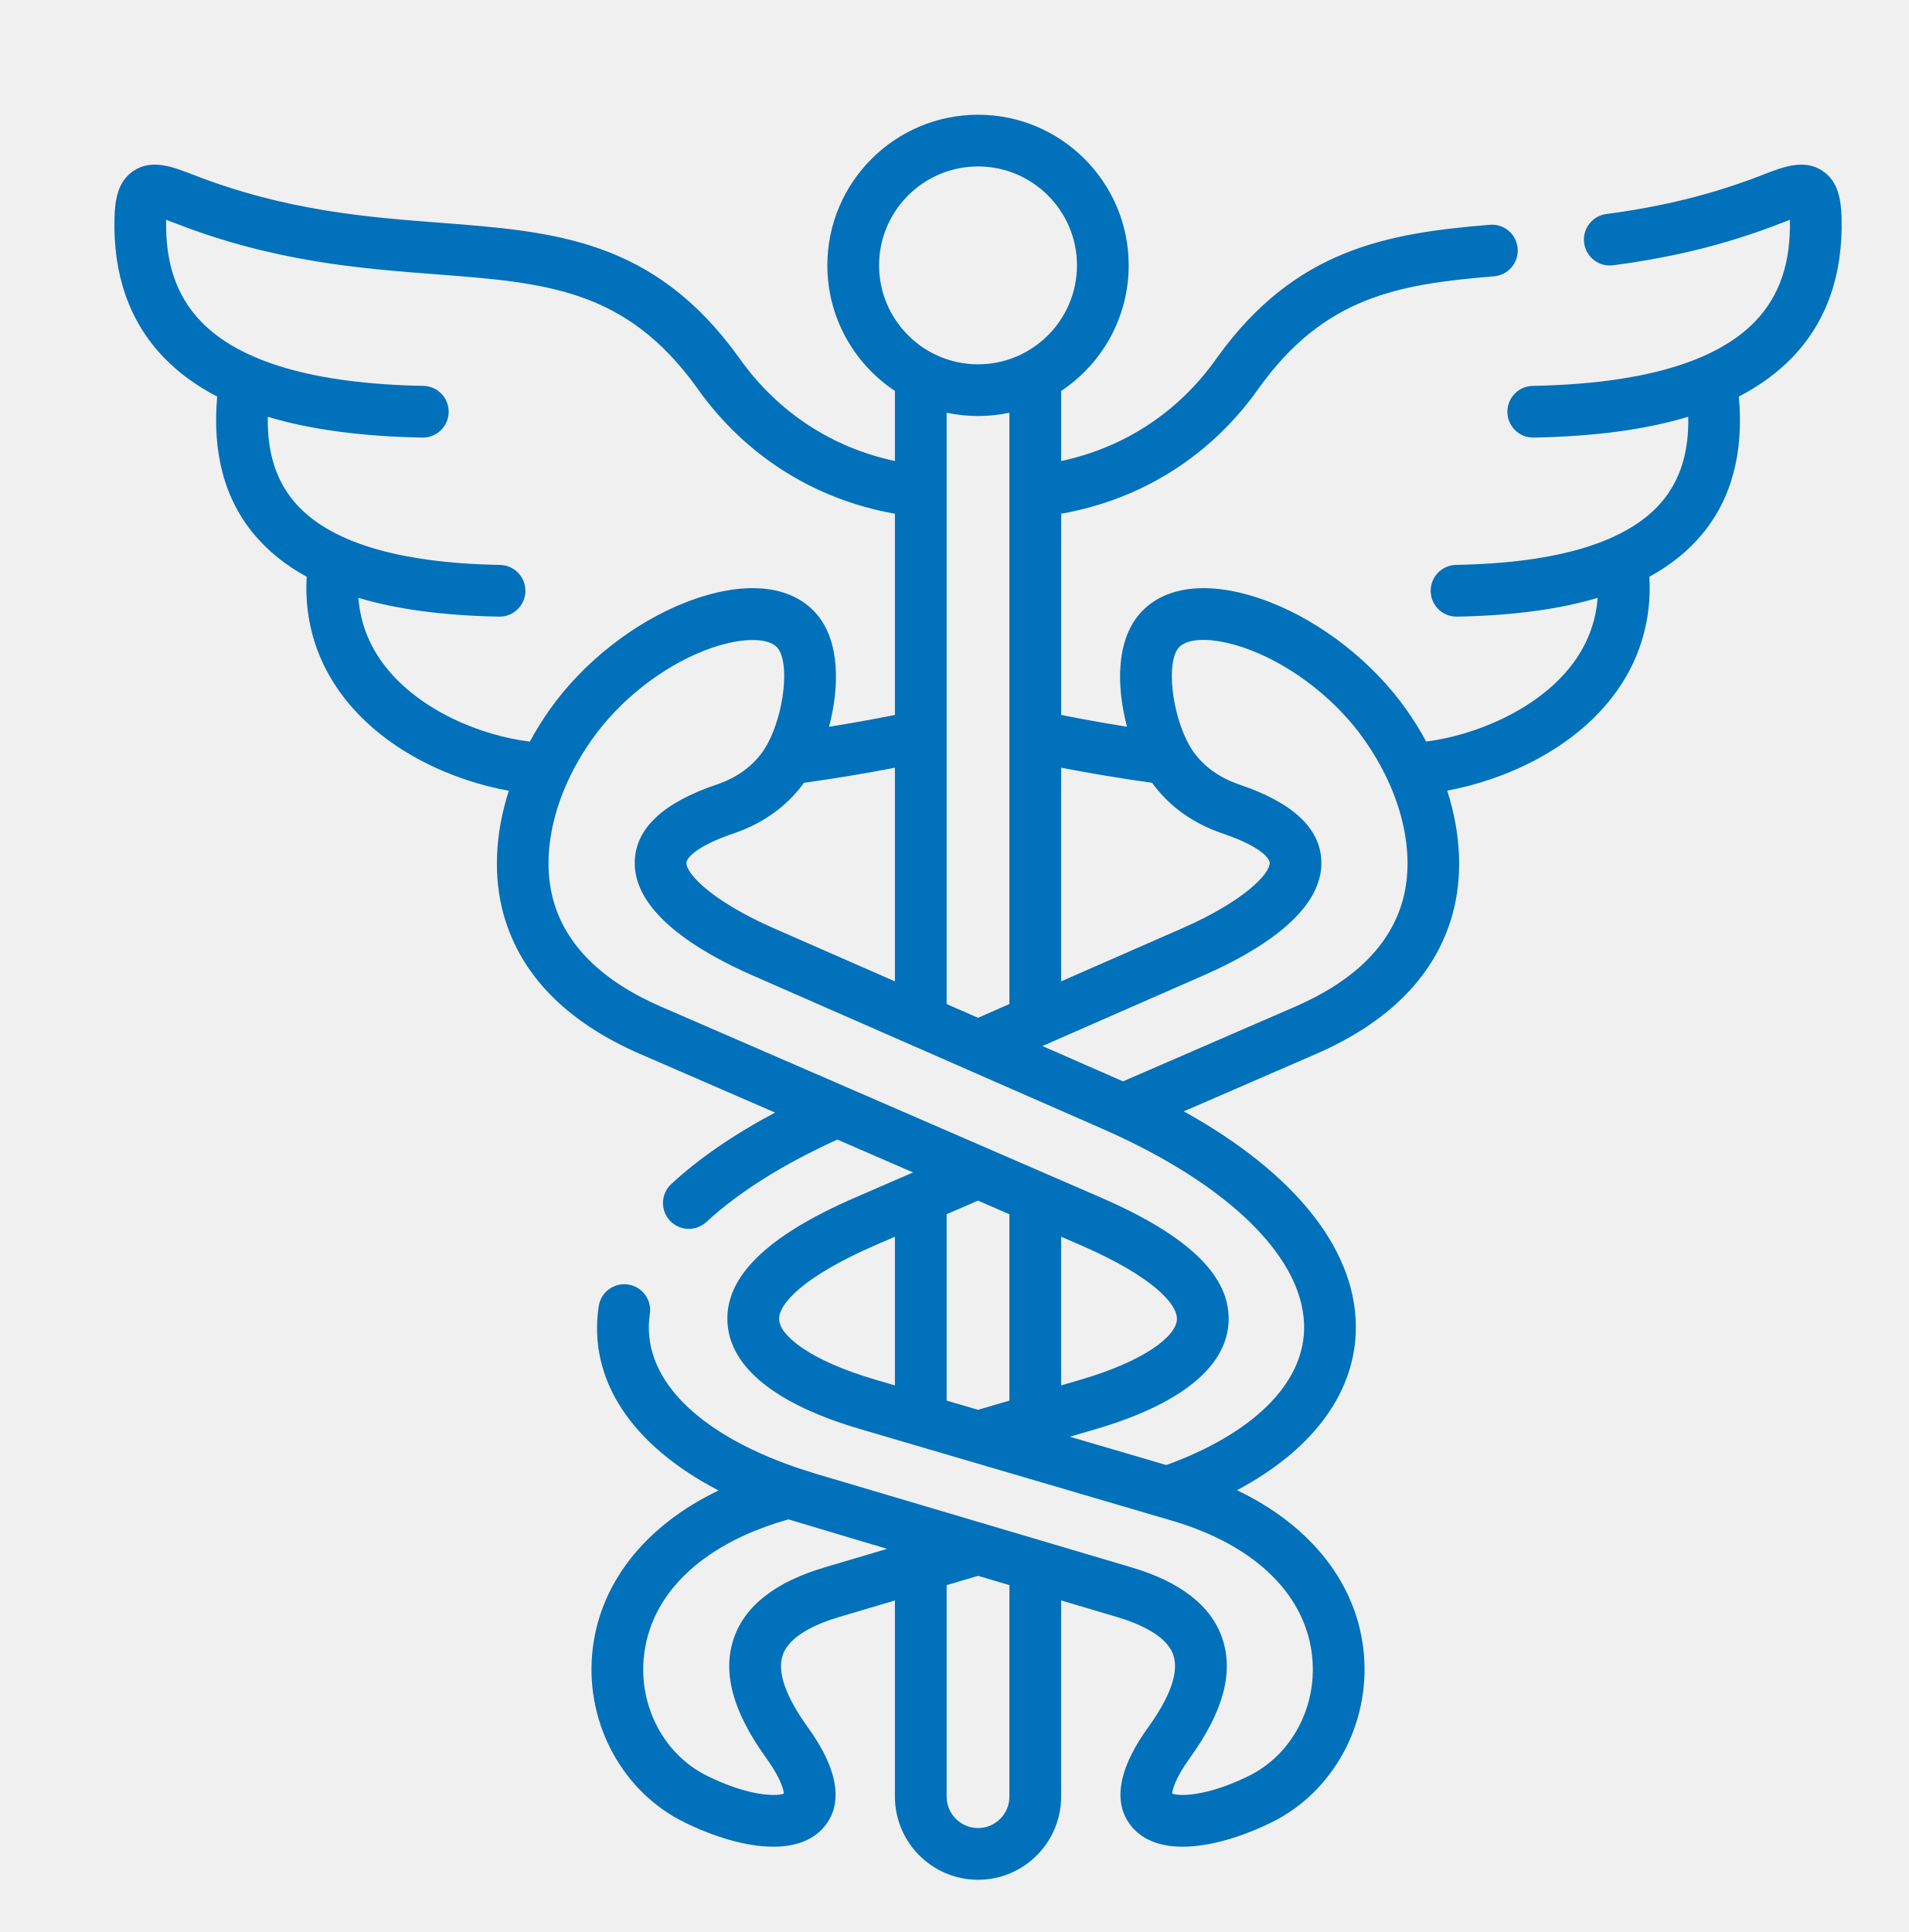
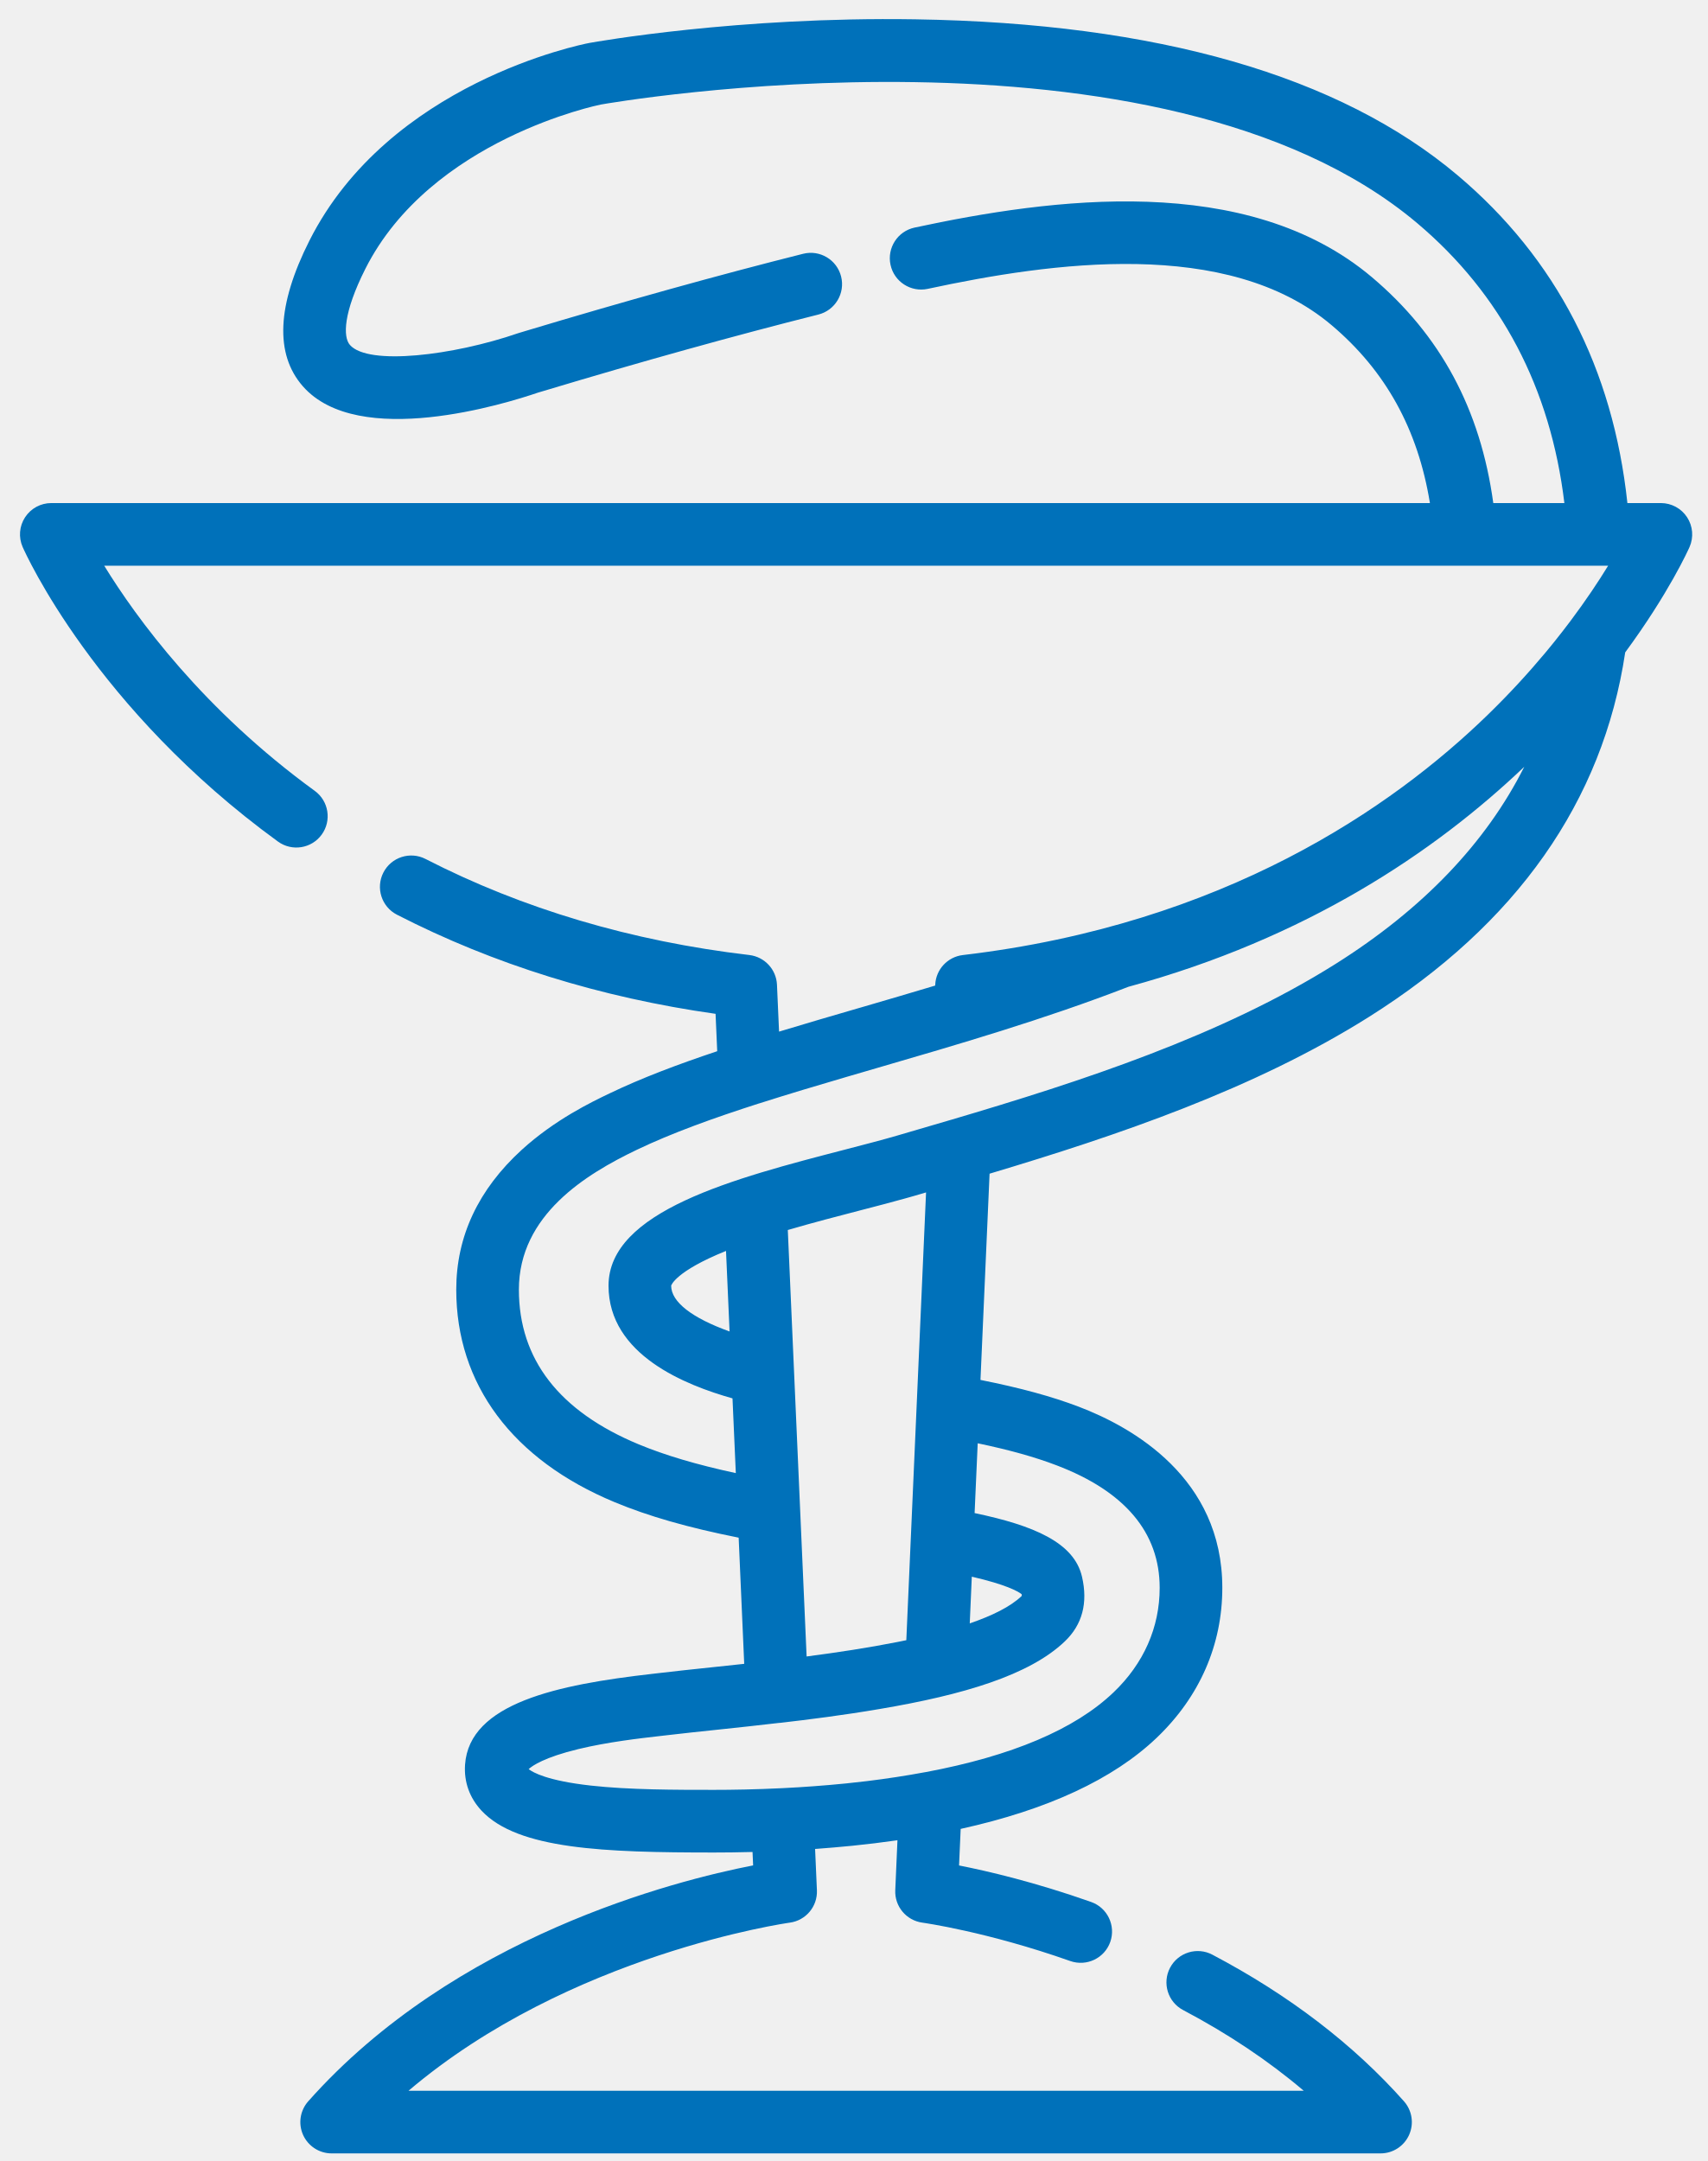
- <svg xmlns="http://www.w3.org/2000/svg" width="80" height="81" viewBox="0 0 80 81" fill="none">
-   <g clip-path="url(#clip0_212_101)">
-     <path d="M77.201 9.132C77.182 8.408 77.073 7.608 76.401 7.162C75.633 6.652 74.748 6.997 73.892 7.331C71.836 8.133 69.755 8.654 67.343 8.972C66.749 9.05 66.331 9.594 66.409 10.188C66.488 10.781 67.032 11.2 67.626 11.121C70.215 10.781 72.457 10.218 74.68 9.351C74.76 9.32 74.894 9.267 75.034 9.216C75.077 11.012 74.604 12.402 73.588 13.465C71.95 15.18 68.81 16.093 64.255 16.178C63.657 16.189 63.181 16.683 63.192 17.282C63.203 17.874 63.686 18.346 64.275 18.346C64.282 18.346 64.289 18.346 64.296 18.346C66.847 18.298 68.998 18.009 70.775 17.473C70.805 18.943 70.443 20.114 69.675 21.026C69.158 21.642 68.441 22.151 67.531 22.554C67.522 22.558 67.514 22.561 67.505 22.566C65.924 23.259 63.763 23.635 61.039 23.684C60.441 23.695 59.965 24.19 59.976 24.788C59.986 25.38 60.47 25.852 61.059 25.852C61.066 25.852 61.073 25.852 61.079 25.852C63.394 25.81 65.352 25.549 66.975 25.066C66.898 26.105 66.528 27.057 65.867 27.909C64.421 29.773 61.821 30.832 59.788 31.09C59.542 30.634 59.264 30.186 58.956 29.75C57.566 27.78 55.428 26.096 53.235 25.244C50.838 24.317 48.846 24.498 47.77 25.741C46.769 26.901 46.814 28.843 47.246 30.47C46.339 30.325 45.416 30.159 44.485 29.974V21.538C47.852 20.945 50.759 19.113 52.748 16.308L52.792 16.246C55.529 12.446 58.596 11.917 62.631 11.584C63.228 11.535 63.672 11.011 63.623 10.415C63.573 9.818 63.051 9.373 62.453 9.424C58.138 9.779 54.299 10.443 51.033 14.979L50.979 15.054C49.401 17.28 47.126 18.768 44.485 19.329V16.391C46.19 15.258 47.316 13.321 47.316 11.124C47.316 7.643 44.484 4.81 41.002 4.81C37.519 4.81 34.684 7.643 34.684 11.124C34.684 13.32 35.811 15.257 37.516 16.39V19.329C34.885 18.769 32.611 17.283 31.026 15.061L30.968 14.98C27.401 10.025 23.252 9.707 18.447 9.339C15.42 9.107 11.989 8.843 8.112 7.331C7.255 6.997 6.369 6.651 5.6 7.162C4.927 7.609 4.818 8.409 4.799 9.13C4.736 11.513 5.424 13.476 6.844 14.963C7.465 15.612 8.218 16.166 9.105 16.627C8.893 18.988 9.416 20.936 10.669 22.424C11.251 23.115 11.978 23.7 12.856 24.18C12.747 26.052 13.289 27.8 14.445 29.277C16.235 31.567 19.088 32.751 21.33 33.152C20.757 34.942 20.667 36.75 21.113 38.345C21.824 40.885 23.758 42.855 26.861 44.2L32.494 46.645C30.759 47.566 29.299 48.569 28.141 49.641C27.701 50.048 27.675 50.734 28.081 51.173C28.295 51.404 28.586 51.521 28.877 51.521C29.141 51.521 29.405 51.425 29.613 51.233C30.966 49.981 32.811 48.82 35.102 47.777L38.277 49.154L35.859 50.204C32.132 51.82 30.379 53.541 30.498 55.465C30.614 57.343 32.542 58.884 36.074 59.919L38.272 60.565C38.277 60.567 38.282 60.568 38.287 60.569L49.123 63.752C52.64 64.783 54.789 66.895 55.017 69.547C55.195 71.612 54.124 73.585 52.352 74.456C50.585 75.326 49.444 75.313 49.139 75.199C49.15 75.05 49.24 74.594 49.882 73.701C51.283 71.758 51.727 70.117 51.238 68.685C50.772 67.322 49.492 66.322 47.431 65.712L34.261 61.806C33.994 61.727 33.403 61.53 33.363 61.518C29.125 60.055 26.852 57.688 27.243 55.087C27.332 54.495 26.924 53.943 26.332 53.854C25.737 53.766 25.188 54.172 25.099 54.764C24.636 57.841 26.475 60.59 30.123 62.489C27.01 63.98 25.074 66.445 24.823 69.361C24.568 72.309 26.123 75.138 28.69 76.401C29.874 76.984 31.245 77.424 32.421 77.424C33.287 77.424 34.047 77.186 34.55 76.592C35.121 75.917 35.468 74.648 33.876 72.433C32.929 71.12 32.572 70.095 32.814 69.387C33.095 68.565 34.26 68.065 35.189 67.79L37.516 67.1V75.323C37.516 77.246 39.08 78.81 41.002 78.81C42.922 78.81 44.484 77.246 44.484 75.323V67.099L46.815 67.79C47.742 68.065 48.906 68.564 49.186 69.385C49.428 70.094 49.071 71.119 48.123 72.434C46.532 74.648 46.879 75.917 47.45 76.592C47.953 77.186 48.713 77.424 49.578 77.424C50.755 77.424 52.126 76.984 53.31 76.402C55.877 75.139 57.431 72.309 57.177 69.361C56.925 66.438 54.98 63.969 51.855 62.478C54.946 60.834 56.727 58.517 56.834 55.894C56.971 52.533 54.376 49.227 49.626 46.594L55.142 44.2C58.244 42.855 60.176 40.885 60.887 38.346C61.334 36.749 61.243 34.938 60.669 33.147C62.928 32.732 65.8 31.531 67.58 29.239C68.718 27.772 69.251 26.038 69.144 24.181C70.023 23.7 70.752 23.115 71.334 22.422C72.586 20.934 73.108 18.986 72.895 16.626C73.782 16.166 74.535 15.612 75.156 14.963C76.576 13.476 77.264 11.514 77.201 9.132ZM34.573 65.712C32.51 66.322 31.228 67.323 30.763 68.686C30.273 70.118 30.717 71.758 32.117 73.7C32.759 74.594 32.85 75.05 32.861 75.199C32.556 75.313 31.415 75.326 29.647 74.456C27.876 73.585 26.805 71.612 26.983 69.547C27.211 66.896 29.36 64.784 32.882 63.751L33.052 63.7C33.247 63.763 37.19 64.936 37.19 64.936L34.573 65.712ZM42.316 75.324C42.316 76.051 41.727 76.642 41.002 76.642C40.275 76.642 39.684 76.051 39.684 75.324V66.458L41.002 66.067L42.316 66.457V75.324ZM48.296 32.819C48.854 33.591 49.775 34.446 51.273 34.952C52.799 35.466 53.218 35.973 53.227 36.169C53.247 36.635 52.126 37.795 49.569 38.915L44.484 41.144V32.186C45.778 32.436 47.054 32.647 48.296 32.819ZM41.002 6.978C43.288 6.978 45.148 8.838 45.148 11.124C45.148 13.413 43.288 15.274 41.002 15.274C38.714 15.274 36.852 13.413 36.852 11.124C36.852 8.838 38.714 6.978 41.002 6.978ZM41.002 17.442C41.453 17.442 41.892 17.394 42.316 17.304V20.594V20.598V30.853V30.861V42.094L40.999 42.672L39.684 42.095V30.859C39.684 30.857 39.684 30.855 39.684 30.852V20.598C39.684 20.596 39.684 20.595 39.684 20.594V17.303C40.109 17.393 40.55 17.442 41.002 17.442ZM33.704 32.819C34.96 32.645 36.236 32.434 37.516 32.187V41.144L32.432 38.916C29.877 37.794 28.756 36.635 28.776 36.169C28.785 35.973 29.204 35.466 30.726 34.952C32.223 34.448 33.145 33.593 33.704 32.819ZM16.152 27.942C15.479 27.08 15.103 26.117 15.026 25.066C16.648 25.549 18.607 25.81 20.921 25.852C20.928 25.853 20.935 25.853 20.942 25.853C21.531 25.853 22.014 25.38 22.025 24.789C22.036 24.19 21.56 23.696 20.961 23.685C16.65 23.606 13.745 22.712 12.328 21.028C11.56 20.116 11.197 18.944 11.227 17.474C13.003 18.009 15.154 18.298 17.704 18.346C17.711 18.346 17.718 18.346 17.725 18.346C18.314 18.346 18.797 17.874 18.809 17.282C18.82 16.684 18.343 16.189 17.745 16.178C13.191 16.093 10.051 15.18 8.412 13.465C7.397 12.402 6.923 11.012 6.966 9.215C7.108 9.266 7.245 9.32 7.325 9.351C11.501 10.98 15.103 11.257 18.281 11.5C22.896 11.854 26.23 12.11 29.212 16.251L29.261 16.32C31.257 19.119 34.162 20.946 37.516 21.538V29.975C36.592 30.159 35.67 30.325 34.754 30.471C35.186 28.845 35.232 26.902 34.231 25.742C33.158 24.497 31.167 24.316 28.769 25.245C26.575 26.095 24.435 27.78 23.045 29.751C22.736 30.187 22.458 30.636 22.212 31.092C20.2 30.852 17.612 29.808 16.152 27.942ZM42.316 50.908V58.721L41.001 59.107L39.684 58.721V50.907L40.999 50.336L42.316 50.908ZM45.278 52.193C48.333 53.518 49.378 54.683 49.338 55.331C49.297 56.005 48.036 57.042 45.315 57.84L44.484 58.084V51.849L45.278 52.193ZM32.662 55.331C32.622 54.682 33.667 53.518 36.722 52.193L37.516 51.849V58.084L36.685 57.84C33.964 57.041 32.703 56.005 32.662 55.331ZM54.668 55.806C54.575 58.081 52.477 60.118 48.895 61.423L44.849 60.236L45.926 59.92C49.458 58.884 51.386 57.343 51.502 55.465C51.621 53.541 49.867 51.82 46.141 50.204L27.724 42.211C25.249 41.138 23.728 39.641 23.201 37.761C22.639 35.751 23.242 33.224 24.816 31.002C24.816 31.001 24.816 31.001 24.817 31C25.971 29.364 27.741 27.968 29.552 27.266C30.934 26.731 32.183 26.686 32.59 27.158C33.112 27.764 32.887 29.887 32.162 31.212C31.862 31.755 31.249 32.489 30.033 32.897C27.822 33.644 26.67 34.713 26.611 36.074C26.516 38.227 29.25 39.887 31.561 40.901L46.198 47.318C51.621 49.694 54.788 52.867 54.668 55.806ZM58.799 37.762C58.273 39.642 56.753 41.139 54.28 42.211L47.078 45.337C47.075 45.335 47.072 45.334 47.068 45.332L43.699 43.855L50.438 40.901C52.751 39.888 55.487 38.228 55.392 36.074C55.333 34.713 54.18 33.644 51.966 32.897C50.751 32.487 50.138 31.755 49.84 31.216C49.113 29.887 48.888 27.764 49.409 27.16C49.824 26.68 51.047 26.723 52.451 27.266C54.261 27.969 56.03 29.365 57.185 31.002C58.758 33.225 59.362 35.752 58.799 37.762Z" fill="#0071BA" />
-   </g>
-   <defs>
-     <clipPath id="clip0_212_101">
-       <rect width="74" height="74" fill="white" transform="translate(4 4.81006)" />
-     </clipPath>
-   </defs>
+ <svg xmlns="http://www.w3.org/2000/svg" width="64" height="81" viewBox="0 0 64 81" fill="none">
+   <path d="M63.239 19.389C63.023 19.057 62.652 18.856 62.256 18.856H61.001C60.462 13.815 58.328 9.689 54.647 6.579C50.216 2.837 43.372 0.866 34.304 0.724C27.645 0.619 22.325 1.568 22.091 1.61C21.785 1.668 14.576 3.109 11.596 9.024C10.38 11.437 10.297 13.271 11.348 14.474C13.428 16.856 18.991 15.119 20.161 14.718C20.205 14.706 20.266 14.687 20.357 14.66C24.011 13.56 27.579 12.568 30.676 11.79C31.305 11.632 31.686 10.994 31.528 10.365C31.37 9.736 30.732 9.354 30.103 9.513C26.972 10.299 23.368 11.302 19.681 12.411C19.585 12.44 19.522 12.459 19.495 12.467C19.471 12.473 19.447 12.481 19.423 12.489C16.991 13.327 13.802 13.714 13.116 12.929C12.853 12.628 12.866 11.721 13.693 10.08C16.146 5.211 22.47 3.929 22.52 3.919C22.729 3.881 43.495 0.232 53.132 8.373C56.27 11.025 58.12 14.547 58.639 18.856H55.974C55.492 15.34 53.998 12.564 51.427 10.392C46.736 6.43 39.395 7.432 34.281 8.531C33.647 8.667 33.244 9.292 33.38 9.926C33.516 10.56 34.141 10.963 34.775 10.827C39.405 9.832 46.011 8.891 49.911 12.186C51.936 13.896 53.149 16.087 53.599 18.856H1.923C1.527 18.856 1.157 19.056 0.94 19.389C0.723 19.721 0.689 20.14 0.849 20.503C0.957 20.748 3.571 26.565 10.418 31.543C10.943 31.925 11.677 31.808 12.058 31.284C12.439 30.76 12.323 30.025 11.799 29.644C7.615 26.602 5.119 23.178 3.906 21.204H60.279C59.924 21.785 59.455 22.492 58.865 23.279C58.864 23.28 58.863 23.28 58.863 23.282C58.684 23.52 58.495 23.763 58.298 24.01C58.294 24.016 58.29 24.021 58.285 24.027C58.222 24.106 58.156 24.186 58.091 24.265C58.046 24.32 58.003 24.374 57.956 24.429C57.944 24.444 57.931 24.46 57.918 24.475C57.3 25.214 56.587 25.996 55.769 26.791C52.196 30.265 45.882 34.646 36.092 35.798C35.52 35.865 35.081 36.337 35.056 36.911L35.054 36.942C34.129 37.22 33.206 37.49 32.27 37.763C32.254 37.767 32.238 37.772 32.223 37.776C31.194 38.075 30.183 38.37 29.202 38.668L29.124 36.911C29.099 36.337 28.66 35.865 28.089 35.797C23.678 35.279 19.594 34.067 15.952 32.197C15.375 31.9 14.667 32.128 14.371 32.705C14.075 33.282 14.303 33.989 14.879 34.285C18.496 36.143 22.509 37.391 26.822 38.001L26.884 39.402C25.409 39.894 24.046 40.409 22.856 40.98C22.188 41.299 20.799 41.965 19.556 43.099C17.928 44.585 17.102 46.347 17.102 48.339C17.102 51.885 19.209 54.714 23.036 56.304C24.309 56.833 25.769 57.253 27.688 57.636L27.896 62.365C27.465 62.412 27.051 62.455 26.666 62.496C25.965 62.57 25.304 62.64 24.723 62.709L24.455 62.74C20.901 63.145 17.589 63.837 17.432 66.146C17.388 66.793 17.602 67.389 18.051 67.87C19.408 69.321 22.655 69.437 26.768 69.437C27.178 69.437 27.665 69.432 28.208 69.417L28.23 69.92C25.299 70.491 17.039 72.583 11.554 78.762C11.247 79.108 11.172 79.601 11.361 80.023C11.551 80.444 11.97 80.715 12.432 80.715H51.748C52.21 80.715 52.629 80.444 52.818 80.023C53.008 79.601 52.932 79.108 52.626 78.762C50.732 76.628 48.316 74.779 45.443 73.266C44.87 72.963 44.16 73.184 43.858 73.757C43.556 74.33 43.775 75.041 44.349 75.343C46.038 76.234 47.55 77.246 48.869 78.367H15.313C21.349 73.24 29.514 72.078 29.604 72.066C30.207 71.985 30.648 71.458 30.621 70.851L30.553 69.303C30.574 69.302 30.594 69.3 30.615 69.299C30.818 69.284 31.023 69.268 31.231 69.25C31.257 69.248 31.283 69.246 31.309 69.243C31.52 69.225 31.733 69.205 31.948 69.184C32.231 69.155 32.509 69.124 32.783 69.091C32.793 69.089 32.802 69.089 32.812 69.087C33.092 69.053 33.369 69.016 33.64 68.977L33.558 70.851C33.531 71.457 33.972 71.984 34.574 72.066C34.597 72.069 36.995 72.402 40.118 73.505C40.73 73.72 41.401 73.4 41.617 72.789C41.832 72.177 41.511 71.506 40.9 71.291C38.796 70.547 37.015 70.133 35.949 69.922L36.01 68.552C39.265 67.834 41.729 66.691 43.36 65.134C44.967 63.598 45.817 61.655 45.817 59.515C45.817 55.39 42.444 53.491 40.432 52.726C39.416 52.34 38.254 52.023 36.752 51.723L37.093 43.993C41.896 42.555 46.997 40.831 51.303 38.123C56.849 34.635 60.082 30.036 60.919 24.453C62.561 22.222 63.285 20.605 63.331 20.503C63.49 20.14 63.456 19.721 63.239 19.389ZM39.598 54.922C42.166 55.898 43.469 57.444 43.469 59.516C43.469 60.999 42.871 62.354 41.738 63.436C40.289 64.82 37.924 65.82 34.694 66.424C34.684 66.426 34.672 66.427 34.661 66.429C33.97 66.558 33.246 66.669 32.502 66.76C32.242 66.791 31.98 66.821 31.712 66.848C31.535 66.866 31.356 66.882 31.175 66.898C31.142 66.901 31.109 66.904 31.076 66.907C30.901 66.922 30.725 66.936 30.547 66.949C30.517 66.952 30.486 66.954 30.456 66.956C30.276 66.969 30.095 66.982 29.913 66.993C29.891 66.994 29.87 66.995 29.848 66.996C29.676 67.007 29.503 67.016 29.331 67.025C28.323 67.075 27.436 67.089 26.76 67.089C25.347 67.089 23.589 67.089 22.144 66.928C20.521 66.747 19.976 66.437 19.816 66.311C19.96 66.179 20.41 65.868 21.676 65.561C22.785 65.293 23.997 65.156 24.721 65.073L24.999 65.041C25.564 64.974 26.218 64.905 26.911 64.832C27.691 64.75 28.456 64.667 29.202 64.579C29.219 64.578 29.236 64.578 29.253 64.576C30.282 64.457 31.619 64.29 32.984 64.056C36.104 63.529 38.588 62.792 39.914 61.523C40.569 60.898 40.785 60.083 40.558 59.101C40.262 57.82 38.76 57.181 36.532 56.714L36.648 54.098C37.845 54.349 38.785 54.612 39.598 54.922ZM29.53 46.104C30.451 45.834 31.404 45.586 32.268 45.362C32.86 45.209 33.423 45.062 33.928 44.921C34.047 44.888 34.163 44.855 34.275 44.823C34.347 44.801 34.422 44.78 34.495 44.759C34.567 44.737 34.64 44.717 34.712 44.695L33.972 61.479C33.889 61.496 33.805 61.513 33.721 61.53C33.693 61.536 33.664 61.542 33.636 61.547C32.541 61.764 31.372 61.941 30.235 62.089L29.53 46.104ZM36.35 60.849L36.427 59.098C37.711 59.395 38.152 59.644 38.295 59.754C38.299 59.781 38.301 59.802 38.3 59.817C38.299 59.82 38.296 59.823 38.292 59.826C37.878 60.221 37.196 60.559 36.35 60.849ZM50.053 36.136C45.771 38.829 40.525 40.533 35.648 41.974C35.64 41.977 35.632 41.977 35.625 41.98C34.948 42.179 34.277 42.377 33.618 42.568C33.064 42.729 32.39 42.904 31.677 43.089C27.521 44.167 22.81 45.39 22.81 48.191C22.81 50.792 25.713 51.922 27.457 52.415L27.581 55.216C26.103 54.897 24.924 54.546 23.937 54.136C20.96 52.899 19.45 50.948 19.45 48.339C19.45 45.539 21.973 44.006 23.871 43.097C25.171 42.474 26.734 41.91 28.446 41.361C28.448 41.361 28.451 41.361 28.454 41.36C29.521 41.019 30.64 40.685 31.752 40.359C31.781 40.351 31.811 40.342 31.839 40.334C32.188 40.232 32.536 40.13 32.88 40.03C35.827 39.173 39.164 38.202 42.298 36.987C48.965 35.171 53.772 31.944 57.135 28.742C55.698 31.599 53.33 34.075 50.053 36.136ZM27.347 49.907C25.939 49.401 25.158 48.8 25.158 48.191C25.158 48.186 25.302 47.66 27.214 46.888L27.347 49.907Z" fill="#0071BA" />
</svg>
